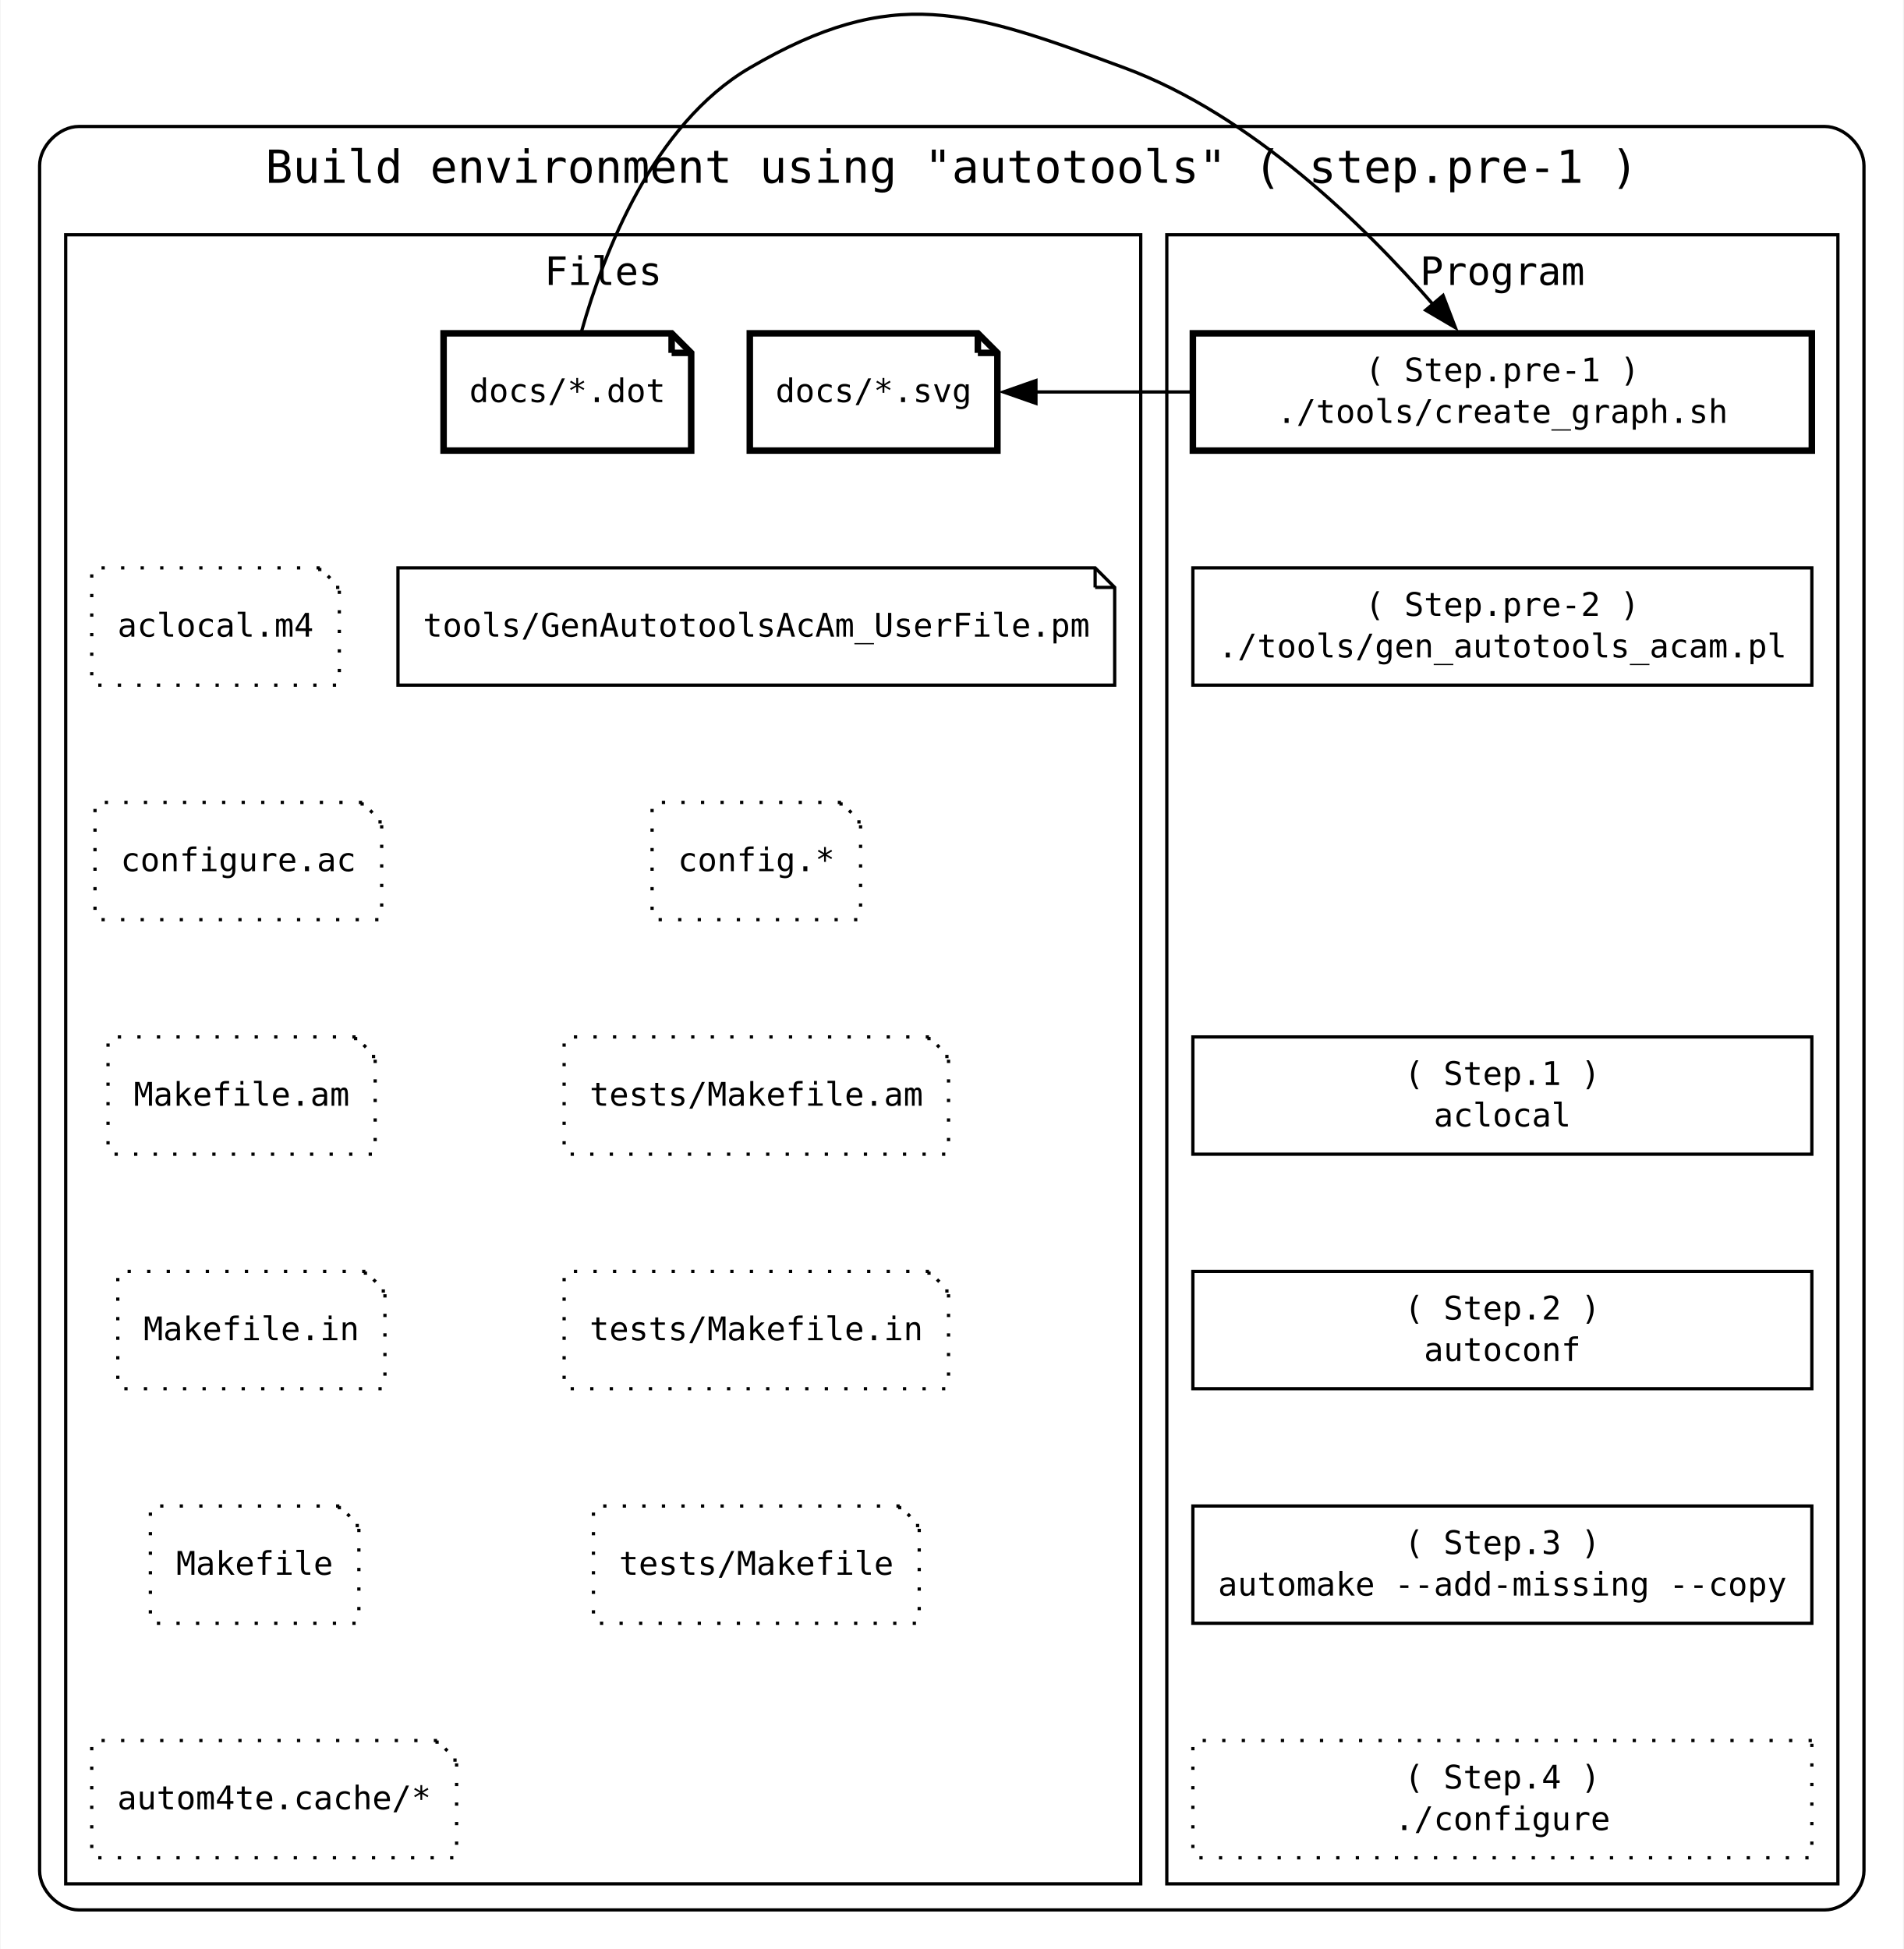
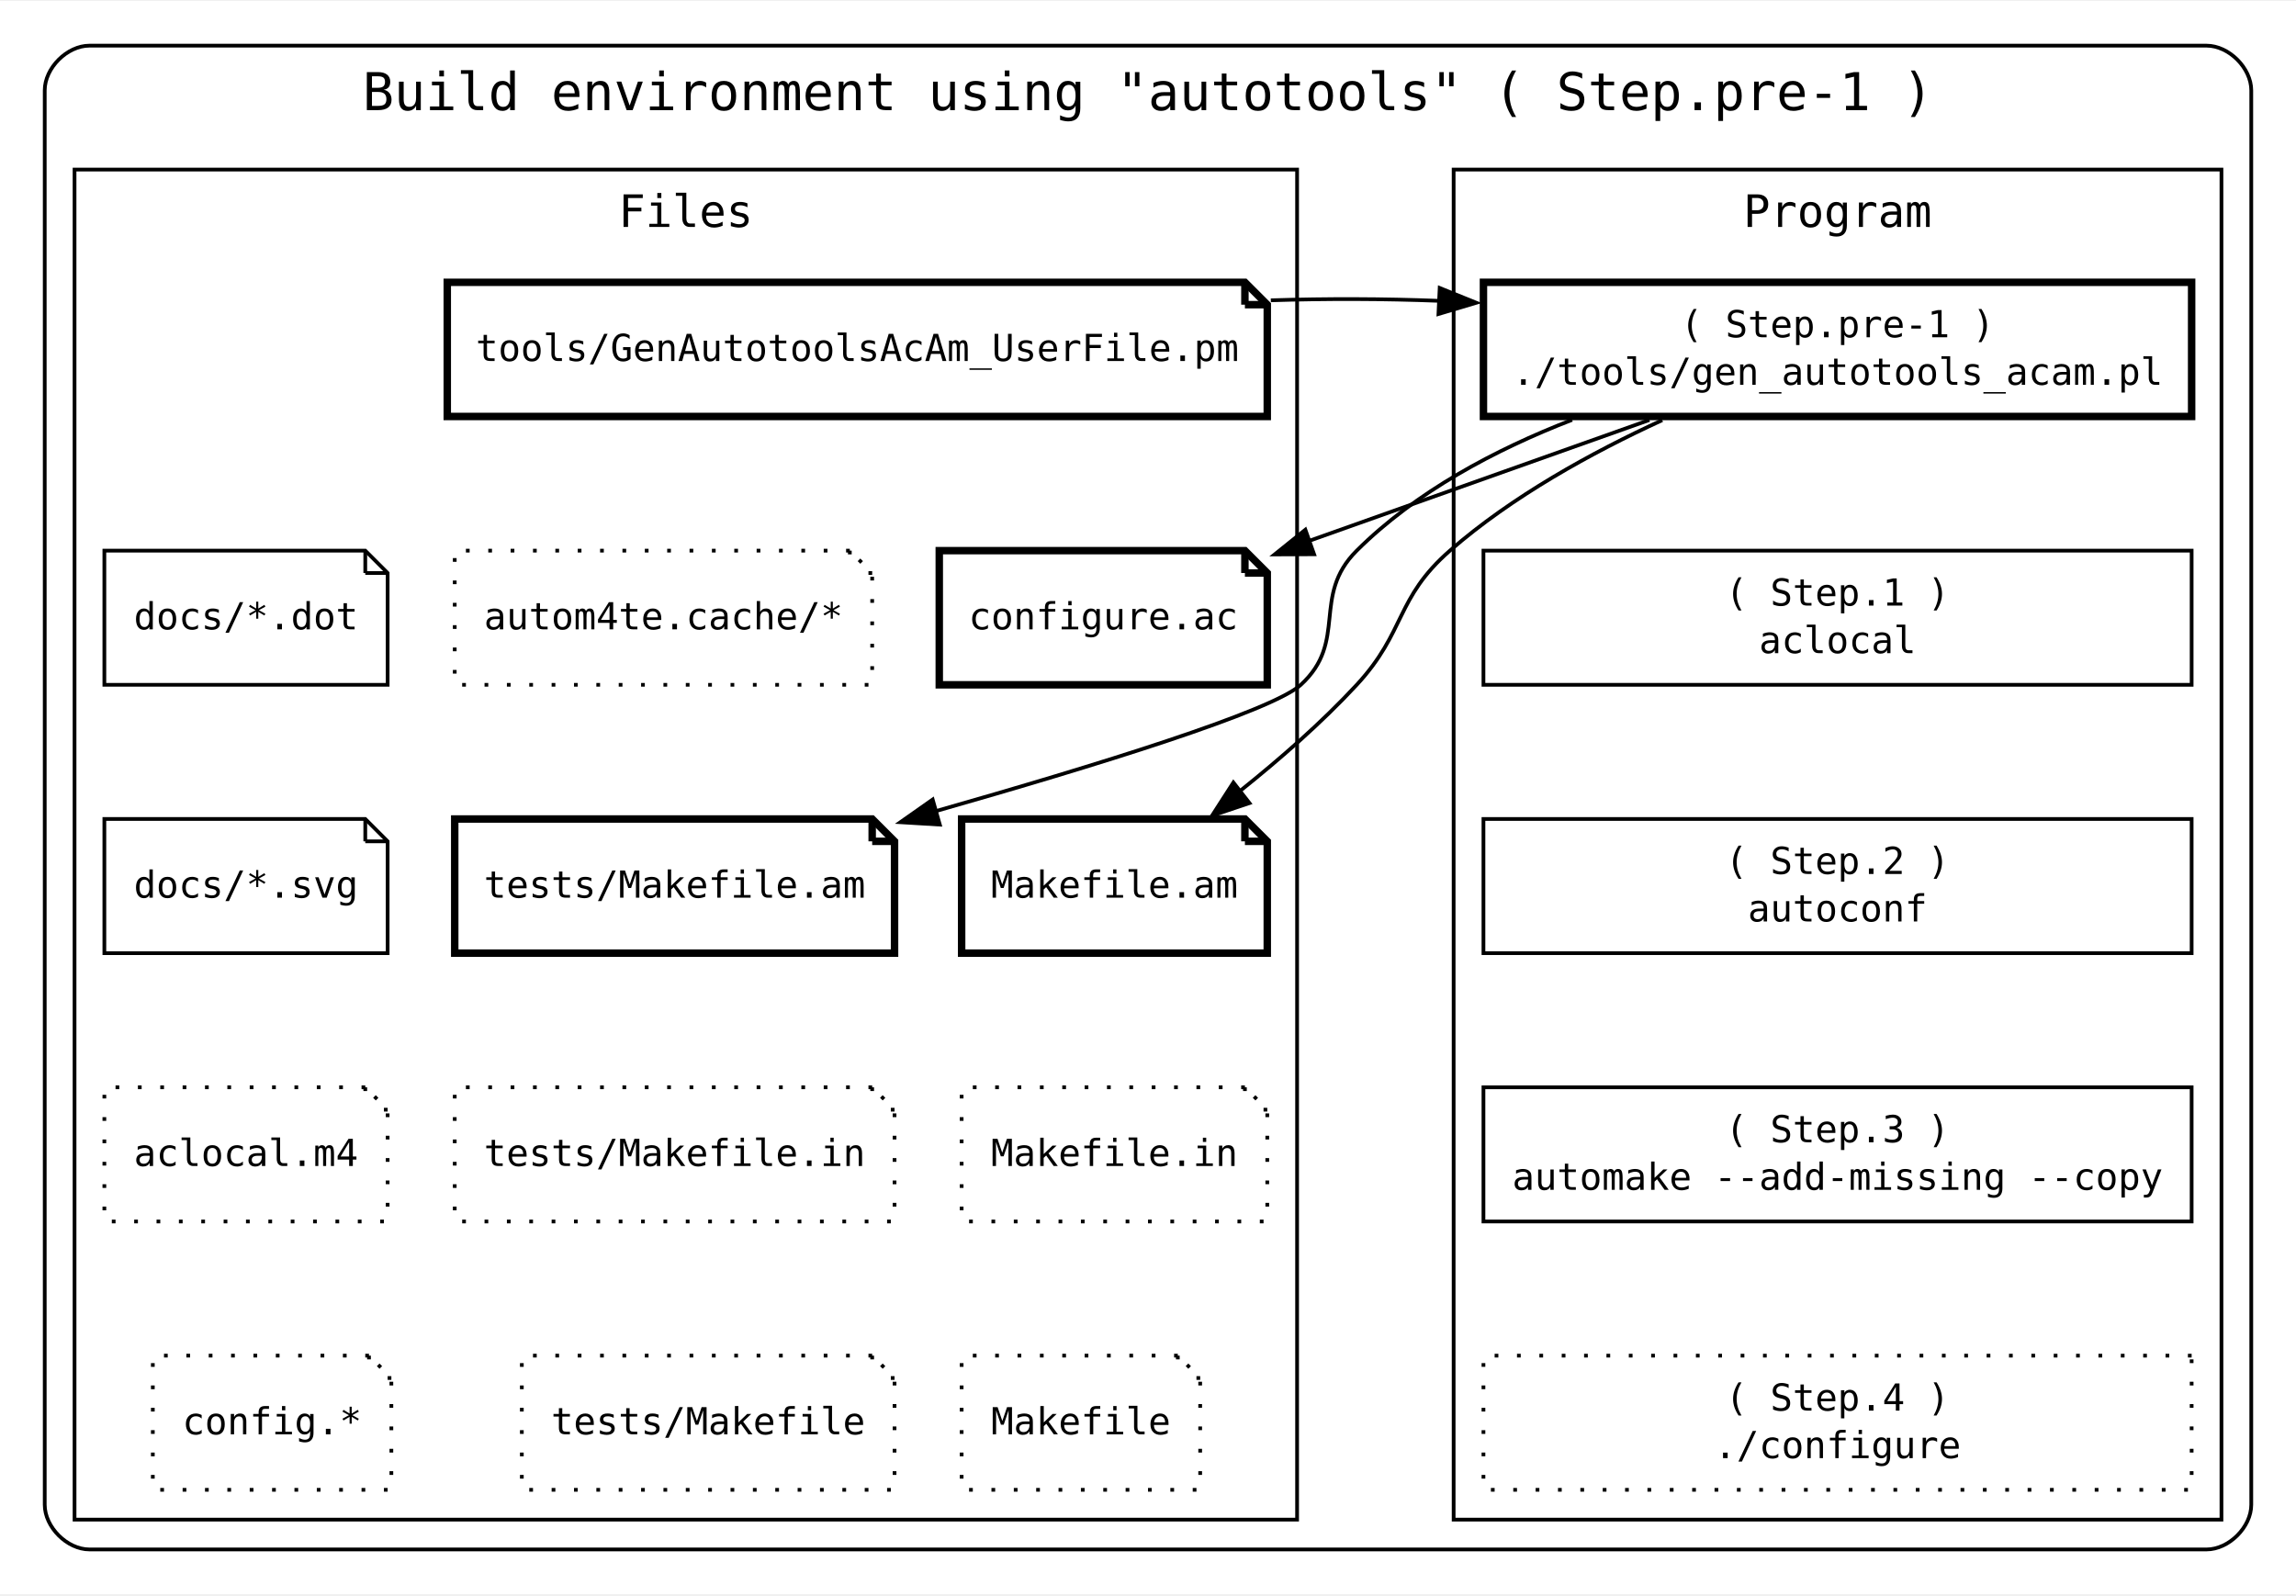
- <svg xmlns="http://www.w3.org/2000/svg" width="584pt" height="598pt" viewBox="0.00 0.00 584.00 598.33">
-   <g id="graph0" class="graph" transform="scale(1 1) rotate(0) translate(4 594.33)">
-     <polygon fill="white" stroke="none" points="-4,4 -4,-594.33 580,-594.33 580,4 -4,4" />
+ <svg xmlns="http://www.w3.org/2000/svg" width="616pt" height="428pt" viewBox="0.00 0.00 616.00 427.50">
+   <g id="graph0" class="graph" transform="scale(1 1) rotate(0) translate(4 423.5)">
+     <polygon fill="white" stroke="none" points="-4,4 -4,-423.5 612,-423.5 612,4 -4,4" />
    <g id="clust1" class="cluster">
-       <path fill="none" stroke="black" d="M20,-8C20,-8 556,-8 556,-8 562,-8 568,-14 568,-20 568,-20 568,-543.5 568,-543.5 568,-549.5 562,-555.5 556,-555.5 556,-555.5 20,-555.5 20,-555.5 14,-555.5 8,-549.5 8,-543.5 8,-543.5 8,-20 8,-20 8,-14 14,-8 20,-8" />
-       <text text-anchor="middle" x="288" y="-538.2" font-family="monospace" font-size="14.00">Build environment using "autotools" ( step.pre-1 )</text>
+       <path fill="none" stroke="black" d="M20,-8C20,-8 588,-8 588,-8 594,-8 600,-14 600,-20 600,-20 600,-399.5 600,-399.5 600,-405.5 594,-411.5 588,-411.5 588,-411.5 20,-411.5 20,-411.5 14,-411.5 8,-405.5 8,-399.5 8,-399.5 8,-20 8,-20 8,-14 14,-8 20,-8" />
+       <text text-anchor="middle" x="304" y="-394.2" font-family="monospace" font-size="14.00">Build environment using "autotools" ( Step.pre-1 )</text>
    </g>
    <g id="clust2" class="cluster">
-       <polygon fill="none" stroke="black" points="354,-16 354,-522.25 560,-522.25 560,-16 354,-16" />
-       <text text-anchor="middle" x="457" y="-506.85" font-family="monospace" font-size="12.00">Program</text>
+       <polygon fill="none" stroke="black" points="386,-16 386,-378.25 592,-378.25 592,-16 386,-16" />
+       <text text-anchor="middle" x="489" y="-362.85" font-family="monospace" font-size="12.00">Program</text>
    </g>
    <g id="clust4" class="cluster">
-       <polygon fill="none" stroke="black" points="16,-16 16,-522.25 346,-522.25 346,-16 16,-16" />
-       <text text-anchor="middle" x="181" y="-506.85" font-family="monospace" font-size="12.00">Files</text>
+       <polygon fill="none" stroke="black" points="16,-16 16,-378.25 344,-378.25 344,-16 16,-16" />
+       <text text-anchor="middle" x="180" y="-362.85" font-family="monospace" font-size="12.00">Files</text>
    </g>
    <g id="node1" class="node">
-       <polygon fill="none" stroke="black" stroke-width="2" points="552,-492 362,-492 362,-456 552,-456 552,-492" />
-       <text text-anchor="middle" x="457" y="-477.25" font-family="monospace" font-size="10.00">( Step.pre-1 )</text>
-       <text text-anchor="middle" x="457" y="-464.5" font-family="monospace" font-size="10.00">./tools/create_graph.sh      </text>
+       <polygon fill="none" stroke="black" stroke-width="2" points="584,-348 394,-348 394,-312 584,-312 584,-348" />
+       <text text-anchor="middle" x="489" y="-333.25" font-family="monospace" font-size="10.00">( Step.pre-1 )</text>
+       <text text-anchor="middle" x="489" y="-320.5" font-family="monospace" font-size="10.00">./tools/gen_autotools_acam.pl</text>
    </g>
    <g id="node2" class="node">
-       <polygon fill="none" stroke="black" points="552,-420 362,-420 362,-384 552,-384 552,-420" />
-       <text text-anchor="middle" x="457" y="-405.25" font-family="monospace" font-size="10.00">( Step.pre-2 )</text>
-       <text text-anchor="middle" x="457" y="-392.5" font-family="monospace" font-size="10.00">./tools/gen_autotools_acam.pl</text>
+       <polygon fill="none" stroke="black" points="584,-276 394,-276 394,-240 584,-240 584,-276" />
+       <text text-anchor="middle" x="489" y="-261.25" font-family="monospace" font-size="10.00">( Step.1 )</text>
+       <text text-anchor="middle" x="489" y="-248.5" font-family="monospace" font-size="10.00">aclocal                      </text>
+     </g>
+     <g id="node11" class="node">
+       <polygon fill="none" stroke="black" stroke-width="2" points="330,-276 248,-276 248,-240 336,-240 336,-270 330,-276" />
+       <polyline fill="none" stroke="black" stroke-width="2" points="330,-276 330,-270" />
+       <polyline fill="none" stroke="black" stroke-width="2" points="336,-270 330,-270" />
+       <text text-anchor="middle" x="292" y="-254.88" font-family="monospace" font-size="10.00">configure.ac</text>
+     </g>
+     <g id="edge31" class="edge">
+       <path fill="none" stroke="black" d="M438.52,-311.06C410.6,-301.14 375.86,-288.8 347.22,-278.62" />
+       <polygon fill="black" stroke="black" points="348.56,-275.03 337.97,-274.98 346.22,-281.62 348.56,-275.03" />
+     </g>
+     <g id="node12" class="node">
+       <polygon fill="none" stroke="black" stroke-width="2" points="330,-204 254,-204 254,-168 336,-168 336,-198 330,-204" />
+       <polyline fill="none" stroke="black" stroke-width="2" points="330,-204 330,-198" />
+       <polyline fill="none" stroke="black" stroke-width="2" points="336,-198 330,-198" />
+       <text text-anchor="middle" x="295" y="-182.88" font-family="monospace" font-size="10.00">Makefile.am</text>
+     </g>
+     <g id="edge32" class="edge">
+       <path fill="none" stroke="black" d="M441.97,-311.01C422.97,-302.29 401.64,-290.52 385,-276 370.32,-263.19 373.23,-254.29 360,-240 350.65,-229.9 339.34,-220.03 328.8,-211.6" />
+       <polygon fill="black" stroke="black" points="331.22,-208.27 321.18,-204.89 326.91,-213.79 331.22,-208.27" />
+     </g>
+     <g id="node16" class="node">
+       <polygon fill="none" stroke="black" stroke-width="2" points="230,-204 118,-204 118,-168 236,-168 236,-198 230,-204" />
+       <polyline fill="none" stroke="black" stroke-width="2" points="230,-204 230,-198" />
+       <polyline fill="none" stroke="black" stroke-width="2" points="236,-198 230,-198" />
+       <text text-anchor="middle" x="177" y="-182.88" font-family="monospace" font-size="10.00">tests/Makefile.am</text>
+     </g>
+     <g id="edge33" class="edge">
+       <path fill="none" stroke="black" d="M417.78,-311.09C397.12,-303.1 375.88,-291.8 360,-276 347.71,-263.77 357.79,-251.7 345,-240 337.26,-232.92 289.57,-218.21 246.97,-206.08" />
+       <polygon fill="black" stroke="black" points="248.14,-202.49 237.56,-203.13 246.23,-209.22 248.14,-202.49" />
+     </g>
+     <g id="node3" class="node">
+       <polygon fill="none" stroke="black" points="584,-204 394,-204 394,-168 584,-168 584,-204" />
+       <text text-anchor="middle" x="489" y="-189.25" font-family="monospace" font-size="10.00">( Step.2 )</text>
+       <text text-anchor="middle" x="489" y="-176.5" font-family="monospace" font-size="10.00">autoconf                     </text>
+     </g>
+     <g id="node4" class="node">
+       <polygon fill="none" stroke="black" points="584,-132 394,-132 394,-96 584,-96 584,-132" />
+       <text text-anchor="middle" x="489" y="-117.25" font-family="monospace" font-size="10.00">( Step.3 )</text>
+       <text text-anchor="middle" x="489" y="-104.5" font-family="monospace" font-size="10.00">automake --add-missing --copy</text>
+     </g>
+     <g id="node5" class="node">
+       <polygon fill="none" stroke="black" stroke-dasharray="1,5" points="584,-60 394,-60 394,-24 584,-24 584,-60" />
+       <text text-anchor="middle" x="489" y="-45.25" font-family="monospace" font-size="10.00">( Step.4 )</text>
+       <text text-anchor="middle" x="489" y="-32.5" font-family="monospace" font-size="10.00">./configure                  </text>
+     </g>
+     <g id="node6" class="node">
+       <polygon fill="none" stroke="black" stroke-width="2" points="330,-348 116,-348 116,-312 336,-312 336,-342 330,-348" />
+       <polyline fill="none" stroke="black" stroke-width="2" points="330,-348 330,-342" />
+       <polyline fill="none" stroke="black" stroke-width="2" points="336,-342 330,-342" />
+       <text text-anchor="middle" x="226" y="-326.88" font-family="monospace" font-size="10.00">tools/GenAutotoolsAcAm_UserFile.pm</text>
+     </g>
+     <g id="edge30" class="edge">
+       <path fill="none" stroke="black" d="M336.95,-343.17C352.01,-343.65 367.06,-343.61 382.12,-343.03" />
+       <polygon fill="black" stroke="black" points="382.26,-346.48 392.08,-342.51 381.93,-339.49 382.26,-346.48" />
+     </g>
+     <g id="node7" class="node">
+       <polygon fill="none" stroke="black" points="94,-276 24,-276 24,-240 100,-240 100,-270 94,-276" />
+       <polyline fill="none" stroke="black" points="94,-276 94,-270" />
+       <polyline fill="none" stroke="black" points="100,-270 94,-270" />
+       <text text-anchor="middle" x="62" y="-254.88" font-family="monospace" font-size="10.00">docs/*.dot</text>
    </g>
    <g id="node15" class="node">
-       <polygon fill="none" stroke="black" stroke-width="2" points="296,-492 226,-492 226,-456 302,-456 302,-486 296,-492" />
-       <polyline fill="none" stroke="black" stroke-width="2" points="296,-492 296,-486" />
-       <polyline fill="none" stroke="black" stroke-width="2" points="302,-486 296,-486" />
-       <text text-anchor="middle" x="264" y="-470.88" font-family="monospace" font-size="10.00">docs/*.svg</text>
-     </g>
-     <g id="edge20" class="edge">
-       <path fill="none" stroke="black" d="M361.24,-474C345.42,-474 329.6,-474 313.78,-474" />
-       <polygon fill="black" stroke="black" points="313.83,-470.5 303.83,-474 313.83,-477.5 313.83,-470.5" />
-     </g>
-     <g id="node4" class="node">
-       <polygon fill="none" stroke="black" points="552,-276 362,-276 362,-240 552,-240 552,-276" />
-       <text text-anchor="middle" x="457" y="-261.25" font-family="monospace" font-size="10.00">( Step.1 )</text>
-       <text text-anchor="middle" x="457" y="-248.5" font-family="monospace" font-size="10.00">aclocal                      </text>
-     </g>
-     <g id="node5" class="node">
-       <polygon fill="none" stroke="black" points="552,-204 362,-204 362,-168 552,-168 552,-204" />
-       <text text-anchor="middle" x="457" y="-189.25" font-family="monospace" font-size="10.00">( Step.2 )</text>
-       <text text-anchor="middle" x="457" y="-176.5" font-family="monospace" font-size="10.00">autoconf                     </text>
-     </g>
-     <g id="node6" class="node">
-       <polygon fill="none" stroke="black" points="552,-132 362,-132 362,-96 552,-96 552,-132" />
-       <text text-anchor="middle" x="457" y="-117.25" font-family="monospace" font-size="10.00">( Step.3 )</text>
-       <text text-anchor="middle" x="457" y="-104.5" font-family="monospace" font-size="10.00">automake --add-missing --copy</text>
-     </g>
-     <g id="node7" class="node">
-       <polygon fill="none" stroke="black" stroke-dasharray="1,5" points="552,-60 362,-60 362,-24 552,-24 552,-60" />
-       <text text-anchor="middle" x="457" y="-45.25" font-family="monospace" font-size="10.00">( Step.4 )</text>
-       <text text-anchor="middle" x="457" y="-32.5" font-family="monospace" font-size="10.00">./configure                  </text>
+       <polygon fill="none" stroke="black" stroke-dasharray="1,5" points="224,-276 118,-276 118,-240 230,-240 230,-270 224,-276" />
+       <polyline fill="none" stroke="black" stroke-dasharray="1,5" points="224,-276 224,-270" />
+       <polyline fill="none" stroke="black" stroke-dasharray="1,5" points="230,-270 224,-270" />
+       <text text-anchor="middle" x="174" y="-254.88" font-family="monospace" font-size="10.00">autom4te.cache/*</text>
    </g>
    <g id="node8" class="node">
-       <polygon fill="none" stroke="black" stroke-width="2" points="202,-492 132,-492 132,-456 208,-456 208,-486 202,-492" />
-       <polyline fill="none" stroke="black" stroke-width="2" points="202,-492 202,-486" />
-       <polyline fill="none" stroke="black" stroke-width="2" points="208,-486 202,-486" />
-       <text text-anchor="middle" x="170" y="-470.88" font-family="monospace" font-size="10.00">docs/*.dot</text>
-     </g>
-     <g id="edge19" class="edge">
-       <path fill="none" stroke="black" d="M174.39,-492.73C181.05,-516.38 196.23,-556.09 226,-573.5 270.12,-599.3 293.07,-591.24 341,-573.5 379.95,-559.08 414.64,-525.09 435.72,-500.86" />
-       <polygon fill="black" stroke="black" points="438.8,-503.63 442.59,-493.74 433.46,-499.11 438.8,-503.63" />
+       <polygon fill="none" stroke="black" points="94,-204 24,-204 24,-168 100,-168 100,-198 94,-204" />
+       <polyline fill="none" stroke="black" points="94,-204 94,-198" />
+       <polyline fill="none" stroke="black" points="100,-198 94,-198" />
+       <text text-anchor="middle" x="62" y="-182.88" font-family="monospace" font-size="10.00">docs/*.svg</text>
    </g>
    <g id="node9" class="node">
-       <polygon fill="none" stroke="black" stroke-dasharray="1,5" points="94,-420 24,-420 24,-384 100,-384 100,-414 94,-420" />
-       <polyline fill="none" stroke="black" stroke-dasharray="1,5" points="94,-420 94,-414" />
-       <polyline fill="none" stroke="black" stroke-dasharray="1,5" points="100,-414 94,-414" />
-       <text text-anchor="middle" x="62" y="-398.88" font-family="monospace" font-size="10.00">aclocal.m4</text>
+       <polygon fill="none" stroke="black" stroke-dasharray="1,5" points="94,-132 24,-132 24,-96 100,-96 100,-126 94,-132" />
+       <polyline fill="none" stroke="black" stroke-dasharray="1,5" points="94,-132 94,-126" />
+       <polyline fill="none" stroke="black" stroke-dasharray="1,5" points="100,-126 94,-126" />
+       <text text-anchor="middle" x="62" y="-110.88" font-family="monospace" font-size="10.00">aclocal.m4</text>
    </g>
    <g id="node10" class="node">
-       <polygon fill="none" stroke="black" stroke-dasharray="1,5" points="107,-348 25,-348 25,-312 113,-312 113,-342 107,-348" />
-       <polyline fill="none" stroke="black" stroke-dasharray="1,5" points="107,-348 107,-342" />
-       <polyline fill="none" stroke="black" stroke-dasharray="1,5" points="113,-342 107,-342" />
-       <text text-anchor="middle" x="69" y="-326.88" font-family="monospace" font-size="10.00">configure.ac</text>
-     </g>
-     <g id="node11" class="node">
-       <polygon fill="none" stroke="black" stroke-dasharray="1,5" points="105,-276 29,-276 29,-240 111,-240 111,-270 105,-276" />
-       <polyline fill="none" stroke="black" stroke-dasharray="1,5" points="105,-276 105,-270" />
-       <polyline fill="none" stroke="black" stroke-dasharray="1,5" points="111,-270 105,-270" />
-       <text text-anchor="middle" x="70" y="-254.88" font-family="monospace" font-size="10.00">Makefile.am</text>
-     </g>
-     <g id="node12" class="node">
-       <polygon fill="none" stroke="black" stroke-dasharray="1,5" points="108,-204 32,-204 32,-168 114,-168 114,-198 108,-204" />
-       <polyline fill="none" stroke="black" stroke-dasharray="1,5" points="108,-204 108,-198" />
-       <polyline fill="none" stroke="black" stroke-dasharray="1,5" points="114,-198 108,-198" />
-       <text text-anchor="middle" x="73" y="-182.88" font-family="monospace" font-size="10.00">Makefile.in</text>
+       <polygon fill="none" stroke="black" stroke-dasharray="1,5" points="95,-60 37,-60 37,-24 101,-24 101,-54 95,-60" />
+       <polyline fill="none" stroke="black" stroke-dasharray="1,5" points="95,-60 95,-54" />
+       <polyline fill="none" stroke="black" stroke-dasharray="1,5" points="101,-54 95,-54" />
+       <text text-anchor="middle" x="69" y="-38.88" font-family="monospace" font-size="10.00">config.*</text>
    </g>
    <g id="node13" class="node">
-       <polygon fill="none" stroke="black" stroke-dasharray="1,5" points="100,-132 42,-132 42,-96 106,-96 106,-126 100,-132" />
-       <polyline fill="none" stroke="black" stroke-dasharray="1,5" points="100,-132 100,-126" />
-       <polyline fill="none" stroke="black" stroke-dasharray="1,5" points="106,-126 100,-126" />
-       <text text-anchor="middle" x="74" y="-110.88" font-family="monospace" font-size="10.00">Makefile</text>
+       <polygon fill="none" stroke="black" stroke-dasharray="1,5" points="330,-132 254,-132 254,-96 336,-96 336,-126 330,-132" />
+       <polyline fill="none" stroke="black" stroke-dasharray="1,5" points="330,-132 330,-126" />
+       <polyline fill="none" stroke="black" stroke-dasharray="1,5" points="336,-126 330,-126" />
+       <text text-anchor="middle" x="295" y="-110.88" font-family="monospace" font-size="10.00">Makefile.in</text>
    </g>
    <g id="node14" class="node">
-       <polygon fill="none" stroke="black" stroke-dasharray="1,5" points="130,-60 24,-60 24,-24 136,-24 136,-54 130,-60" />
-       <polyline fill="none" stroke="black" stroke-dasharray="1,5" points="130,-60 130,-54" />
-       <polyline fill="none" stroke="black" stroke-dasharray="1,5" points="136,-54 130,-54" />
-       <text text-anchor="middle" x="80" y="-38.88" font-family="monospace" font-size="10.00">autom4te.cache/*</text>
-     </g>
-     <g id="node16" class="node">
-       <polygon fill="none" stroke="black" points="332,-420 118,-420 118,-384 338,-384 338,-414 332,-420" />
-       <polyline fill="none" stroke="black" points="332,-420 332,-414" />
-       <polyline fill="none" stroke="black" points="338,-414 332,-414" />
-       <text text-anchor="middle" x="228" y="-398.88" font-family="monospace" font-size="10.00">tools/GenAutotoolsAcAm_UserFile.pm</text>
+       <polygon fill="none" stroke="black" stroke-dasharray="1,5" points="312,-60 254,-60 254,-24 318,-24 318,-54 312,-60" />
+       <polyline fill="none" stroke="black" stroke-dasharray="1,5" points="312,-60 312,-54" />
+       <polyline fill="none" stroke="black" stroke-dasharray="1,5" points="318,-54 312,-54" />
+       <text text-anchor="middle" x="286" y="-38.88" font-family="monospace" font-size="10.00">Makefile</text>
    </g>
    <g id="node17" class="node">
-       <polygon fill="none" stroke="black" stroke-dasharray="1,5" points="254,-348 196,-348 196,-312 260,-312 260,-342 254,-348" />
-       <polyline fill="none" stroke="black" stroke-dasharray="1,5" points="254,-348 254,-342" />
-       <polyline fill="none" stroke="black" stroke-dasharray="1,5" points="260,-342 254,-342" />
-       <text text-anchor="middle" x="228" y="-326.88" font-family="monospace" font-size="10.00">config.*</text>
+       <polygon fill="none" stroke="black" stroke-dasharray="1,5" points="230,-132 118,-132 118,-96 236,-96 236,-126 230,-132" />
+       <polyline fill="none" stroke="black" stroke-dasharray="1,5" points="230,-132 230,-126" />
+       <polyline fill="none" stroke="black" stroke-dasharray="1,5" points="236,-126 230,-126" />
+       <text text-anchor="middle" x="177" y="-110.88" font-family="monospace" font-size="10.00">tests/Makefile.in</text>
    </g>
    <g id="node18" class="node">
-       <polygon fill="none" stroke="black" stroke-dasharray="1,5" points="281,-276 169,-276 169,-240 287,-240 287,-270 281,-276" />
-       <polyline fill="none" stroke="black" stroke-dasharray="1,5" points="281,-276 281,-270" />
-       <polyline fill="none" stroke="black" stroke-dasharray="1,5" points="287,-270 281,-270" />
-       <text text-anchor="middle" x="228" y="-254.88" font-family="monospace" font-size="10.00">tests/Makefile.am</text>
-     </g>
-     <g id="node19" class="node">
-       <polygon fill="none" stroke="black" stroke-dasharray="1,5" points="281,-204 169,-204 169,-168 287,-168 287,-198 281,-204" />
-       <polyline fill="none" stroke="black" stroke-dasharray="1,5" points="281,-204 281,-198" />
-       <polyline fill="none" stroke="black" stroke-dasharray="1,5" points="287,-198 281,-198" />
-       <text text-anchor="middle" x="228" y="-182.88" font-family="monospace" font-size="10.00">tests/Makefile.in</text>
-     </g>
-     <g id="node20" class="node">
-       <polygon fill="none" stroke="black" stroke-dasharray="1,5" points="272,-132 178,-132 178,-96 278,-96 278,-126 272,-132" />
-       <polyline fill="none" stroke="black" stroke-dasharray="1,5" points="272,-132 272,-126" />
-       <polyline fill="none" stroke="black" stroke-dasharray="1,5" points="278,-126 272,-126" />
-       <text text-anchor="middle" x="228" y="-110.88" font-family="monospace" font-size="10.00">tests/Makefile</text>
+       <polygon fill="none" stroke="black" stroke-dasharray="1,5" points="230,-60 136,-60 136,-24 236,-24 236,-54 230,-60" />
+       <polyline fill="none" stroke="black" stroke-dasharray="1,5" points="230,-60 230,-54" />
+       <polyline fill="none" stroke="black" stroke-dasharray="1,5" points="236,-54 230,-54" />
+       <text text-anchor="middle" x="186" y="-38.88" font-family="monospace" font-size="10.00">tests/Makefile</text>
    </g>
  </g>
</svg>
